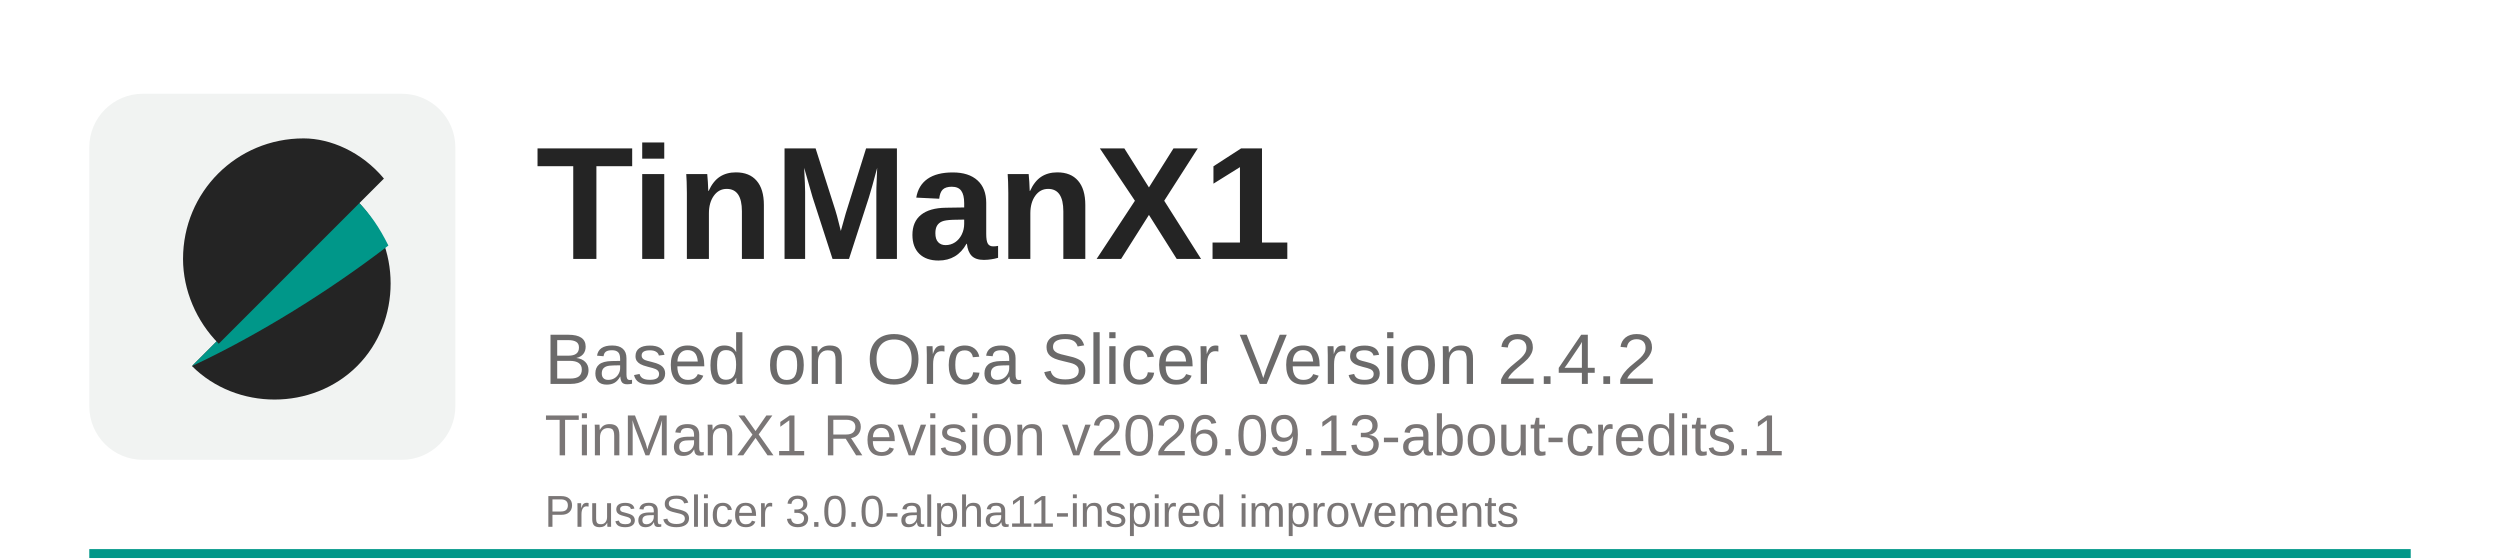
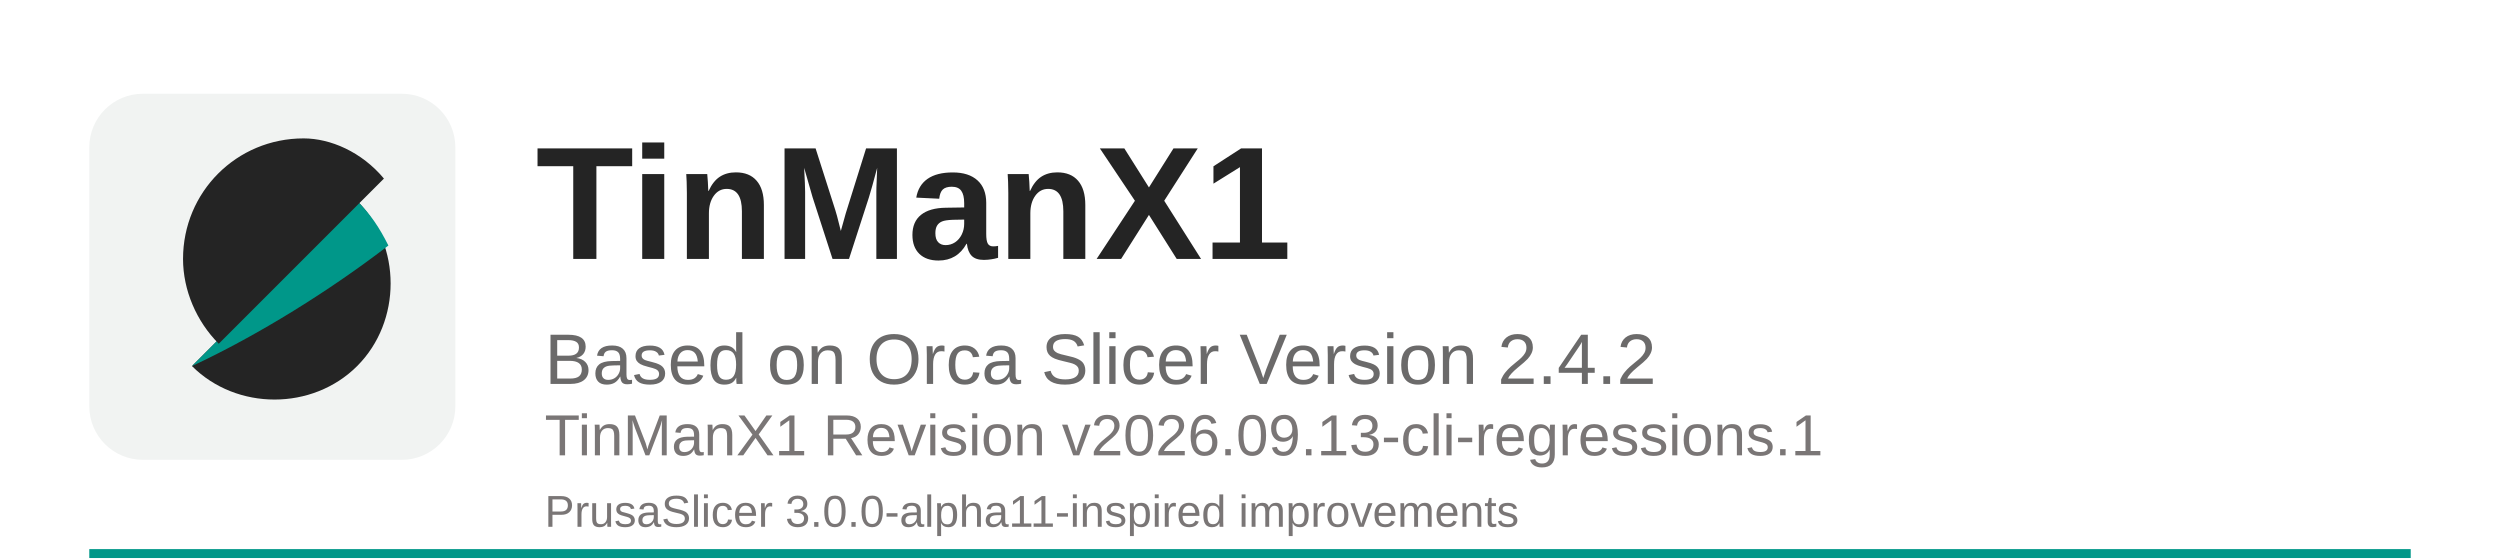
<svg xmlns="http://www.w3.org/2000/svg" width="560" height="125" viewBox="0 0 560 125">
  <rect x="20" y="123" width="520" height="2" fill="#009789" />
  <rect x="20" y="21" width="82" height="82" rx="12" fill="#f1f3f2" />
  <path d="M43 82c10 10 27 10 37 0s10-27 0-37L43 82z" fill="#242424" />
  <path d="M80 45L43 82c15-7 31-17 44-27-2-4-4-7-7-10z" fill="#009789" />
  <path d="M68 31c-15 0-27 12-27 27 0 7 3 14 8 19l37-37c-5-6-12-9-18-9z" fill="#242424" />
  <text x="120" y="58" font-family="Arial, Helvetica, sans-serif" font-size="36" font-weight="700" fill="#242424">TinManX1</text>
  <text x="122" y="86" font-family="Arial, Helvetica, sans-serif" font-size="16" fill="#6b6a6a">Based on Orca Slicer Version 2.4.2</text>
-   <text x="122" y="102" font-family="Arial, Helvetica, sans-serif" font-size="13" fill="#7a7676">TinManX1 Revision v2026.09.13-about-credits.1</text>
+   <text x="122" y="102" font-family="Arial, Helvetica, sans-serif" font-size="13" fill="#7a7676">TinManX1 Revision v2026.09.13-cli-regressions.1</text>
  <text x="122" y="118" font-family="Arial, Helvetica, sans-serif" font-size="10" fill="#7a7676">PrusaSlicer 3.0.0-alpha11-inspired improvements</text>
</svg>
